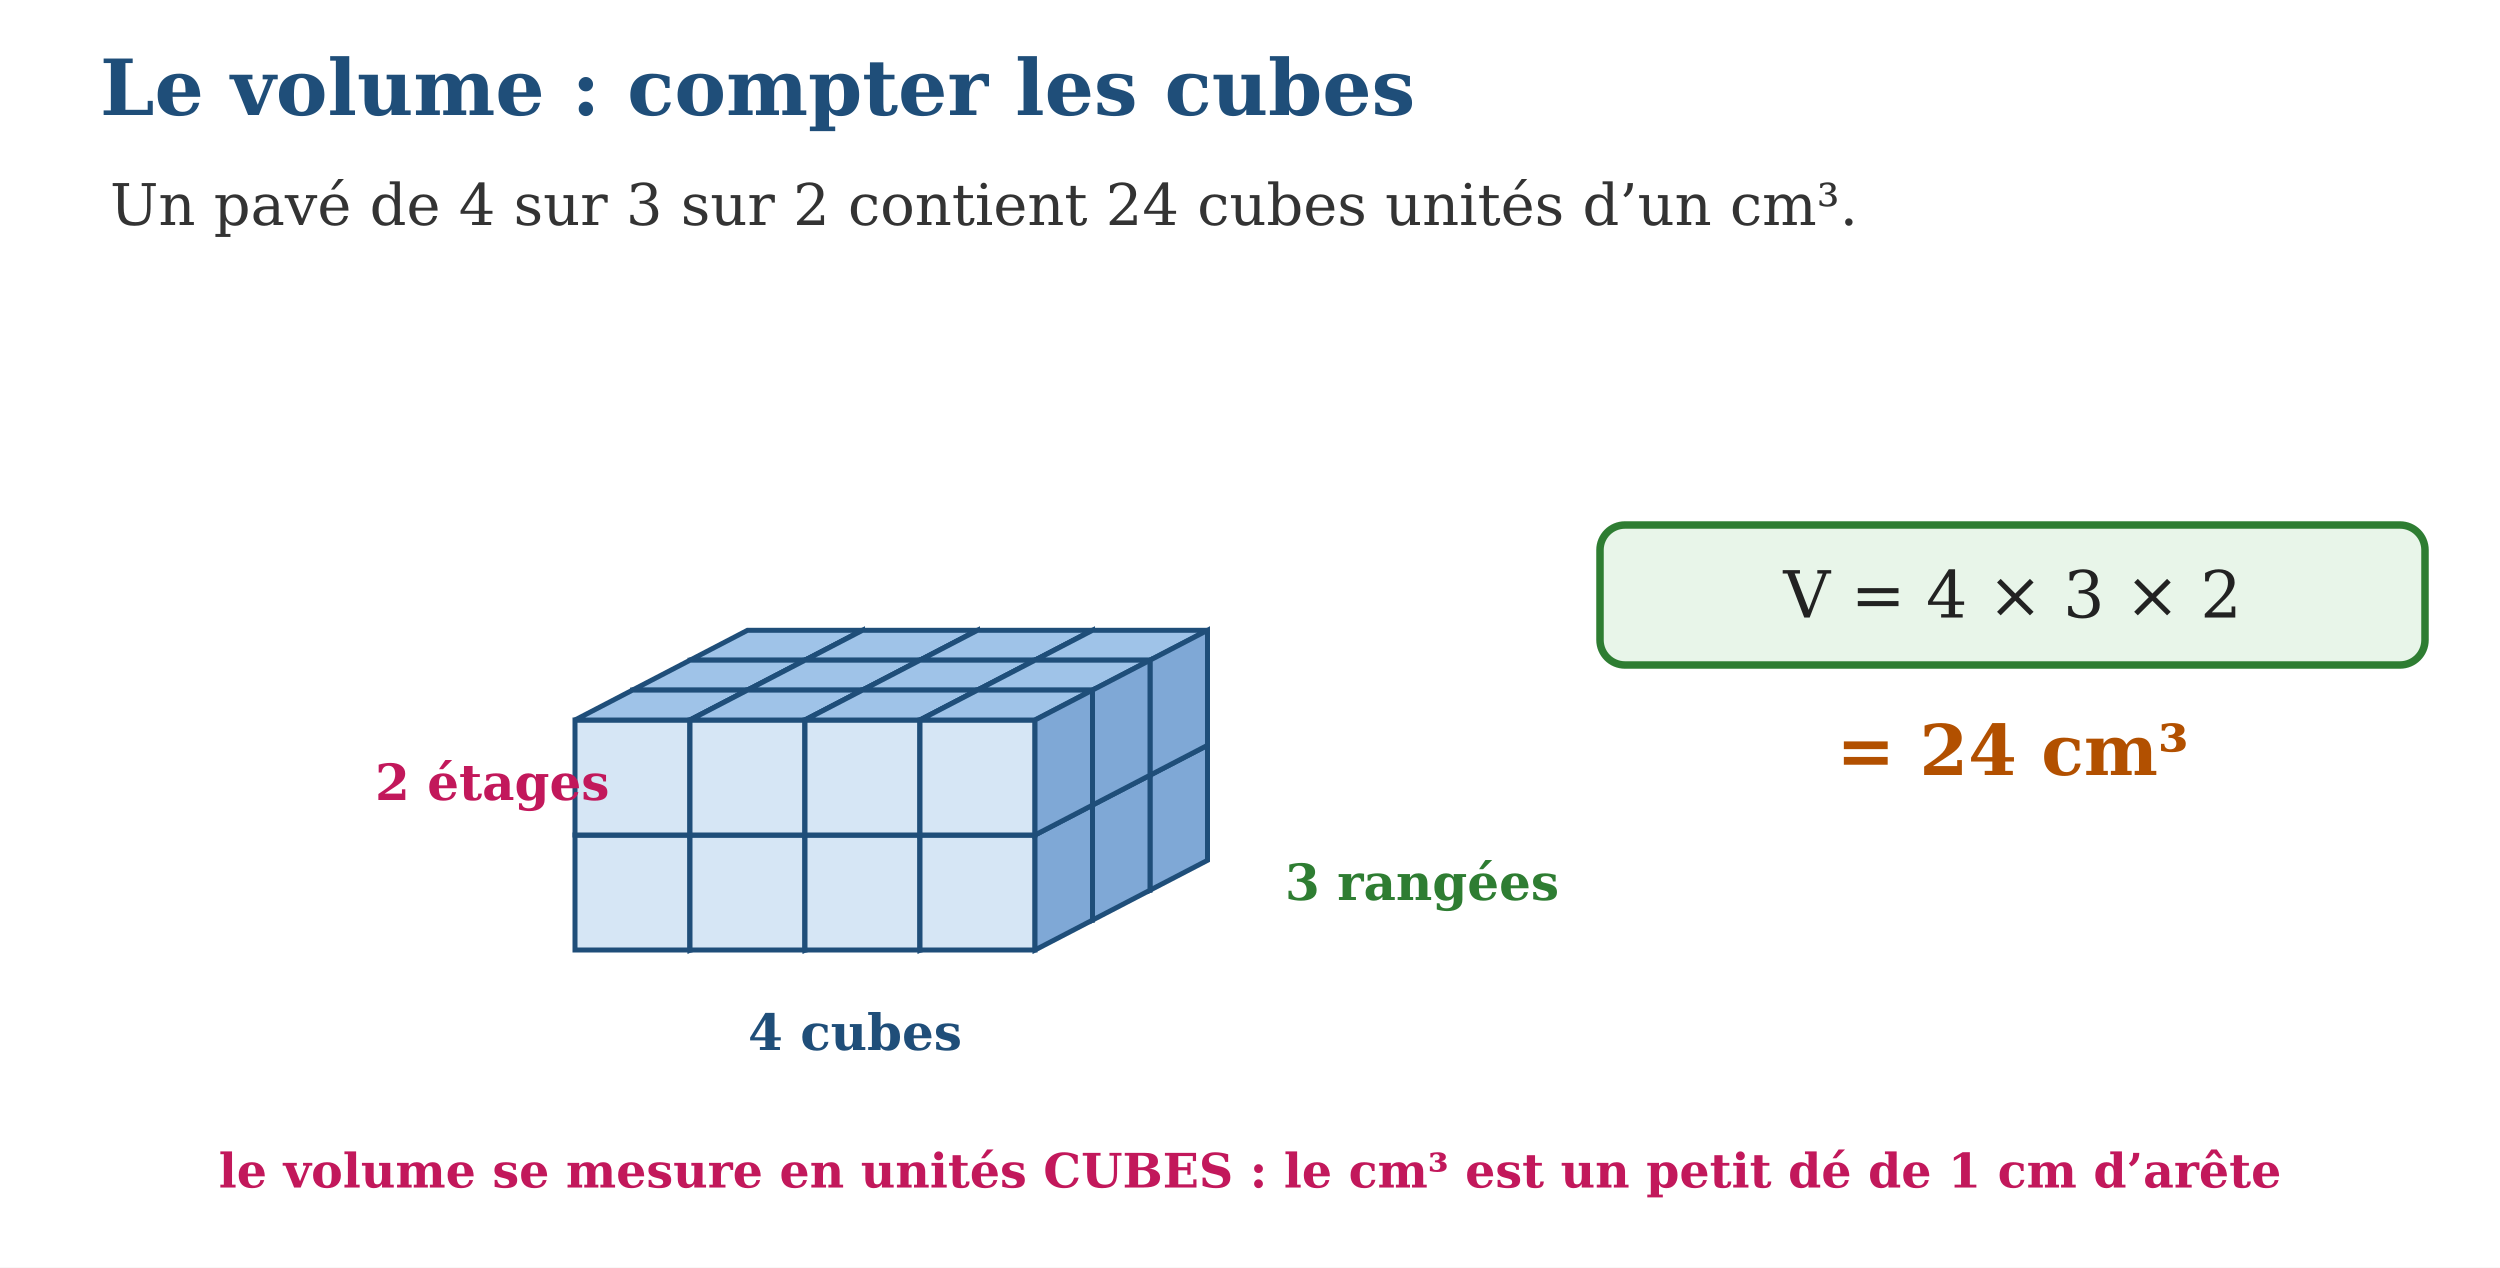
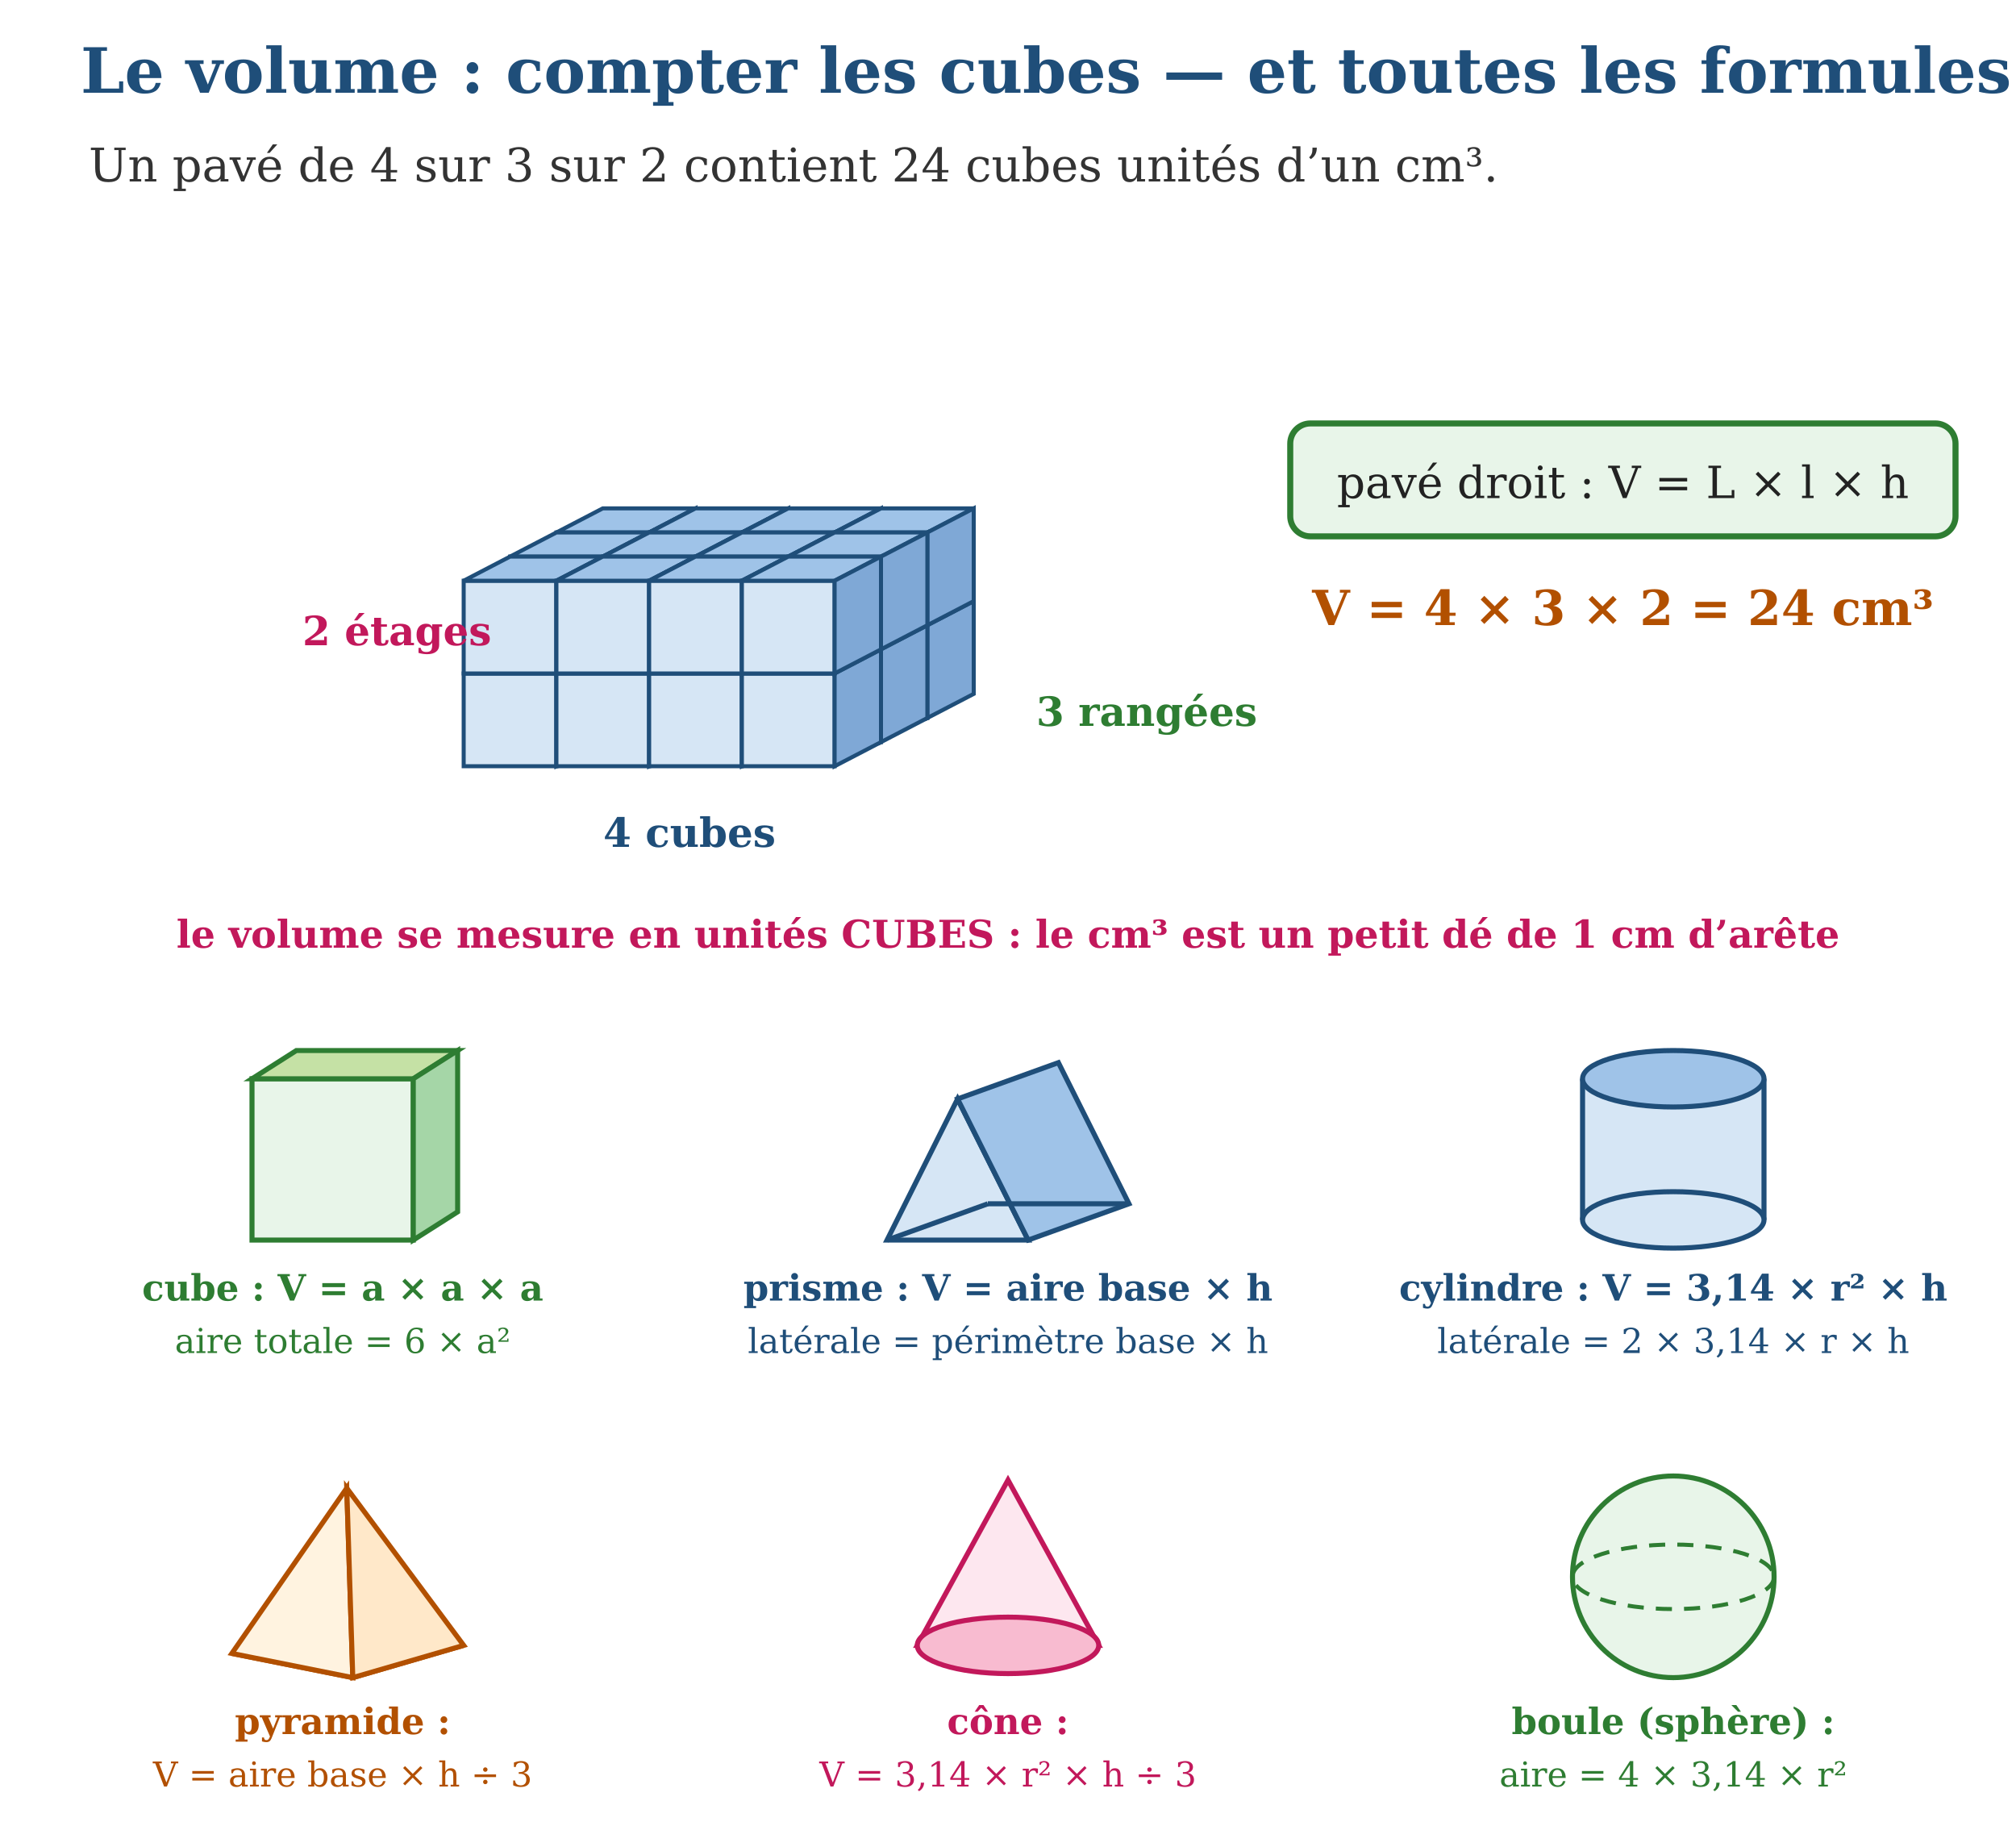
- <svg xmlns="http://www.w3.org/2000/svg" width="1000" height="507">
+ <svg xmlns="http://www.w3.org/2000/svg" width="1000" height="916">
  <rect width="100%" height="100%" fill="white" />
-   <text x="40" y="46" font-family="DejaVu Serif" font-size="31" font-weight="bold" fill="#1F4E79">Le volume : compter les cubes</text>
+   <text x="40" y="46" font-family="DejaVu Serif" font-size="31" font-weight="bold" fill="#1F4E79">Le volume : compter les cubes — et toutes les formules</text>
  <text x="44" y="90" font-family="DejaVu Serif" font-size="23" fill="#333">Un pavé de 4 sur 3 sur 2 contient 24 cubes unités d’un cm³.</text>
  <rect x="276" y="310.08" width="46" height="46" fill="#D6E6F5" stroke="#1F4E79" stroke-width="2" />
  <polygon points="276,310.08 299,298.12 345,298.12 322,310.08" fill="#9FC3E8" stroke="#1F4E79" stroke-width="2" />
  <polygon points="322,310.08 345,298.12 345,344.12 322,356.08" fill="#7FA8D6" stroke="#1F4E79" stroke-width="2" />
  <rect x="322" y="310.08" width="46" height="46" fill="#D6E6F5" stroke="#1F4E79" stroke-width="2" />
  <polygon points="322,310.08 345,298.12 391,298.12 368,310.08" fill="#9FC3E8" stroke="#1F4E79" stroke-width="2" />
  <polygon points="368,310.08 391,298.12 391,344.12 368,356.08" fill="#7FA8D6" stroke="#1F4E79" stroke-width="2" />
  <rect x="368" y="310.08" width="46" height="46" fill="#D6E6F5" stroke="#1F4E79" stroke-width="2" />
  <polygon points="368,310.08 391,298.12 437,298.12 414,310.08" fill="#9FC3E8" stroke="#1F4E79" stroke-width="2" />
  <polygon points="414,310.08 437,298.12 437,344.12 414,356.08" fill="#7FA8D6" stroke="#1F4E79" stroke-width="2" />
  <rect x="414" y="310.08" width="46" height="46" fill="#D6E6F5" stroke="#1F4E79" stroke-width="2" />
  <polygon points="414,310.08 437,298.12 483,298.12 460,310.08" fill="#9FC3E8" stroke="#1F4E79" stroke-width="2" />
  <polygon points="460,310.08 483,298.12 483,344.12 460,356.08" fill="#7FA8D6" stroke="#1F4E79" stroke-width="2" />
  <rect x="276" y="264.08" width="46" height="46" fill="#D6E6F5" stroke="#1F4E79" stroke-width="2" />
  <polygon points="276,264.08 299,252.12 345,252.12 322,264.08" fill="#9FC3E8" stroke="#1F4E79" stroke-width="2" />
  <polygon points="322,264.08 345,252.12 345,298.12 322,310.08" fill="#7FA8D6" stroke="#1F4E79" stroke-width="2" />
  <rect x="322" y="264.08" width="46" height="46" fill="#D6E6F5" stroke="#1F4E79" stroke-width="2" />
  <polygon points="322,264.08 345,252.12 391,252.12 368,264.08" fill="#9FC3E8" stroke="#1F4E79" stroke-width="2" />
  <polygon points="368,264.08 391,252.12 391,298.12 368,310.08" fill="#7FA8D6" stroke="#1F4E79" stroke-width="2" />
  <rect x="368" y="264.08" width="46" height="46" fill="#D6E6F5" stroke="#1F4E79" stroke-width="2" />
  <polygon points="368,264.08 391,252.12 437,252.12 414,264.08" fill="#9FC3E8" stroke="#1F4E79" stroke-width="2" />
  <polygon points="414,264.08 437,252.12 437,298.12 414,310.08" fill="#7FA8D6" stroke="#1F4E79" stroke-width="2" />
  <rect x="414" y="264.08" width="46" height="46" fill="#D6E6F5" stroke="#1F4E79" stroke-width="2" />
  <polygon points="414,264.08 437,252.12 483,252.12 460,264.08" fill="#9FC3E8" stroke="#1F4E79" stroke-width="2" />
  <polygon points="460,264.08 483,252.12 483,298.12 460,310.08" fill="#7FA8D6" stroke="#1F4E79" stroke-width="2" />
  <rect x="253" y="322.04" width="46" height="46" fill="#D6E6F5" stroke="#1F4E79" stroke-width="2" />
  <polygon points="253,322.04 276,310.08 322,310.08 299,322.04" fill="#9FC3E8" stroke="#1F4E79" stroke-width="2" />
  <polygon points="299,322.04 322,310.08 322,356.08 299,368.04" fill="#7FA8D6" stroke="#1F4E79" stroke-width="2" />
  <rect x="299" y="322.04" width="46" height="46" fill="#D6E6F5" stroke="#1F4E79" stroke-width="2" />
  <polygon points="299,322.04 322,310.08 368,310.08 345,322.04" fill="#9FC3E8" stroke="#1F4E79" stroke-width="2" />
  <polygon points="345,322.04 368,310.08 368,356.08 345,368.04" fill="#7FA8D6" stroke="#1F4E79" stroke-width="2" />
  <rect x="345" y="322.04" width="46" height="46" fill="#D6E6F5" stroke="#1F4E79" stroke-width="2" />
  <polygon points="345,322.04 368,310.08 414,310.08 391,322.04" fill="#9FC3E8" stroke="#1F4E79" stroke-width="2" />
  <polygon points="391,322.04 414,310.08 414,356.08 391,368.04" fill="#7FA8D6" stroke="#1F4E79" stroke-width="2" />
  <rect x="391" y="322.04" width="46" height="46" fill="#D6E6F5" stroke="#1F4E79" stroke-width="2" />
  <polygon points="391,322.04 414,310.08 460,310.08 437,322.04" fill="#9FC3E8" stroke="#1F4E79" stroke-width="2" />
  <polygon points="437,322.04 460,310.08 460,356.08 437,368.04" fill="#7FA8D6" stroke="#1F4E79" stroke-width="2" />
  <rect x="253" y="276.04" width="46" height="46" fill="#D6E6F5" stroke="#1F4E79" stroke-width="2" />
  <polygon points="253,276.04 276,264.08 322,264.08 299,276.04" fill="#9FC3E8" stroke="#1F4E79" stroke-width="2" />
  <polygon points="299,276.04 322,264.08 322,310.08 299,322.04" fill="#7FA8D6" stroke="#1F4E79" stroke-width="2" />
  <rect x="299" y="276.04" width="46" height="46" fill="#D6E6F5" stroke="#1F4E79" stroke-width="2" />
  <polygon points="299,276.04 322,264.08 368,264.08 345,276.04" fill="#9FC3E8" stroke="#1F4E79" stroke-width="2" />
  <polygon points="345,276.04 368,264.08 368,310.08 345,322.04" fill="#7FA8D6" stroke="#1F4E79" stroke-width="2" />
  <rect x="345" y="276.04" width="46" height="46" fill="#D6E6F5" stroke="#1F4E79" stroke-width="2" />
  <polygon points="345,276.04 368,264.08 414,264.08 391,276.04" fill="#9FC3E8" stroke="#1F4E79" stroke-width="2" />
  <polygon points="391,276.04 414,264.08 414,310.08 391,322.04" fill="#7FA8D6" stroke="#1F4E79" stroke-width="2" />
  <rect x="391" y="276.04" width="46" height="46" fill="#D6E6F5" stroke="#1F4E79" stroke-width="2" />
  <polygon points="391,276.04 414,264.08 460,264.08 437,276.04" fill="#9FC3E8" stroke="#1F4E79" stroke-width="2" />
  <polygon points="437,276.04 460,264.08 460,310.08 437,322.04" fill="#7FA8D6" stroke="#1F4E79" stroke-width="2" />
  <rect x="230" y="334" width="46" height="46" fill="#D6E6F5" stroke="#1F4E79" stroke-width="2" />
  <polygon points="230,334 253,322.04 299,322.04 276,334" fill="#9FC3E8" stroke="#1F4E79" stroke-width="2" />
  <polygon points="276,334 299,322.04 299,368.04 276,380" fill="#7FA8D6" stroke="#1F4E79" stroke-width="2" />
  <rect x="276" y="334" width="46" height="46" fill="#D6E6F5" stroke="#1F4E79" stroke-width="2" />
  <polygon points="276,334 299,322.04 345,322.04 322,334" fill="#9FC3E8" stroke="#1F4E79" stroke-width="2" />
  <polygon points="322,334 345,322.04 345,368.04 322,380" fill="#7FA8D6" stroke="#1F4E79" stroke-width="2" />
  <rect x="322" y="334" width="46" height="46" fill="#D6E6F5" stroke="#1F4E79" stroke-width="2" />
  <polygon points="322,334 345,322.04 391,322.04 368,334" fill="#9FC3E8" stroke="#1F4E79" stroke-width="2" />
  <polygon points="368,334 391,322.04 391,368.04 368,380" fill="#7FA8D6" stroke="#1F4E79" stroke-width="2" />
  <rect x="368" y="334" width="46" height="46" fill="#D6E6F5" stroke="#1F4E79" stroke-width="2" />
  <polygon points="368,334 391,322.04 437,322.04 414,334" fill="#9FC3E8" stroke="#1F4E79" stroke-width="2" />
  <polygon points="414,334 437,322.04 437,368.04 414,380" fill="#7FA8D6" stroke="#1F4E79" stroke-width="2" />
  <rect x="230" y="288" width="46" height="46" fill="#D6E6F5" stroke="#1F4E79" stroke-width="2" />
  <polygon points="230,288 253,276.04 299,276.04 276,288" fill="#9FC3E8" stroke="#1F4E79" stroke-width="2" />
  <polygon points="276,288 299,276.04 299,322.04 276,334" fill="#7FA8D6" stroke="#1F4E79" stroke-width="2" />
  <rect x="276" y="288" width="46" height="46" fill="#D6E6F5" stroke="#1F4E79" stroke-width="2" />
  <polygon points="276,288 299,276.04 345,276.04 322,288" fill="#9FC3E8" stroke="#1F4E79" stroke-width="2" />
  <polygon points="322,288 345,276.04 345,322.04 322,334" fill="#7FA8D6" stroke="#1F4E79" stroke-width="2" />
  <rect x="322" y="288" width="46" height="46" fill="#D6E6F5" stroke="#1F4E79" stroke-width="2" />
  <polygon points="322,288 345,276.04 391,276.04 368,288" fill="#9FC3E8" stroke="#1F4E79" stroke-width="2" />
  <polygon points="368,288 391,276.04 391,322.04 368,334" fill="#7FA8D6" stroke="#1F4E79" stroke-width="2" />
  <rect x="368" y="288" width="46" height="46" fill="#D6E6F5" stroke="#1F4E79" stroke-width="2" />
  <polygon points="368,288 391,276.04 437,276.04 414,288" fill="#9FC3E8" stroke="#1F4E79" stroke-width="2" />
  <polygon points="414,288 437,276.04 437,322.04 414,334" fill="#7FA8D6" stroke="#1F4E79" stroke-width="2" />
  <text x="342" y="420" font-family="DejaVu Serif" font-size="20" fill="#1F4E79" font-weight="bold" text-anchor="middle">4 cubes</text>
  <text x="514" y="360" font-family="DejaVu Serif" font-size="20" fill="#2E7D32" font-weight="bold" text-anchor="start">3 rangées</text>
  <text x="150" y="320" font-family="DejaVu Serif" font-size="20" fill="#C2185B" font-weight="bold" text-anchor="start">2 étages</text>
  <rect x="640" y="210" width="330" height="56" rx="10" fill="#E8F5E9" stroke="#2E7D32" stroke-width="3" />
-   <text x="805" y="247" font-family="DejaVu Serif" font-size="26" fill="#222" font-weight="normal" text-anchor="middle">V = 4 × 3 × 2</text>
-   <text x="805" y="310" font-family="DejaVu Serif" font-size="28" fill="#B25000" font-weight="bold" text-anchor="middle">= 24 cm³</text>
-   <text x="500" y="475" font-family="DejaVu Serif" font-size="19" fill="#C2185B" font-weight="bold" text-anchor="middle">le volume se mesure en unités CUBES : le cm³ est un petit dé de 1 cm d’arête</text>
+   <text x="805" y="247" font-family="DejaVu Serif" font-size="22" fill="#222" font-weight="normal" text-anchor="middle">pavé droit : V = L × l × h</text>
+   <text x="805" y="310" font-family="DejaVu Serif" font-size="24" fill="#B25000" font-weight="bold" text-anchor="middle">V = 4 × 3 × 2 = 24 cm³</text>
+   <text x="500" y="470" font-family="DejaVu Serif" font-size="19" fill="#C2185B" font-weight="bold" text-anchor="middle">le volume se mesure en unités CUBES : le cm³ est un petit dé de 1 cm d’arête</text>
+   <rect x="125" y="535" width="80" height="80" fill="#E8F5E9" stroke="#2E7D32" stroke-width="2.5" />
+   <polygon points="125,535 147,521 227,521 205,535" fill="#C5E1A5" stroke="#2E7D32" stroke-width="2.5" />
+   <polygon points="205,535 227,521 227,601 205,615" fill="#A5D6A7" stroke="#2E7D32" stroke-width="2.5" />
+   <text x="170" y="645" font-family="DejaVu Serif" font-size="18" fill="#2E7D32" font-weight="bold" text-anchor="middle">cube : V = a × a × a</text>
+   <text x="170" y="671" font-family="DejaVu Serif" font-size="17" fill="#2E7D32" font-weight="normal" text-anchor="middle">aire totale = 6 × a²</text>
+   <polygon points="440,615 510,615 475,545" fill="#D6E6F5" stroke="#1F4E79" stroke-width="2.5" />
+   <polygon points="510,615 560,597 525,527 475,545" fill="#9FC3E8" stroke="#1F4E79" stroke-width="2.5" />
+   <line x1="440" y1="615" x2="490" y2="597" stroke="#1F4E79" stroke-width="2.5" />
+   <line x1="490" y1="597" x2="560" y2="597" stroke="#1F4E79" stroke-width="2.5" />
+   <text x="500" y="645" font-family="DejaVu Serif" font-size="18" fill="#1F4E79" font-weight="bold" text-anchor="middle">prisme : V = aire base × h</text>
+   <text x="500" y="671" font-family="DejaVu Serif" font-size="17" fill="#1F4E79" font-weight="normal" text-anchor="middle">latérale = périmètre base × h</text>
+   <rect x="785" y="535" width="90" height="70" fill="#D6E6F5" stroke="none" />
+   <line x1="785" y1="535" x2="785" y2="605" stroke="#1F4E79" stroke-width="2.5" />
+   <line x1="875" y1="535" x2="875" y2="605" stroke="#1F4E79" stroke-width="2.5" />
+   <ellipse cx="830" cy="605" rx="45" ry="14" fill="#D6E6F5" stroke="#1F4E79" stroke-width="2.5" />
+   <ellipse cx="830" cy="535" rx="45" ry="14" fill="#9FC3E8" stroke="#1F4E79" stroke-width="2.5" />
+   <text x="830" y="645" font-family="DejaVu Serif" font-size="18" fill="#1F4E79" font-weight="bold" text-anchor="middle">cylindre : V = 3,14 × r² × h</text>
+   <text x="830" y="671" font-family="DejaVu Serif" font-size="17" fill="#1F4E79" font-weight="normal" text-anchor="middle">latérale = 2 × 3,14 × r × h</text>
+   <polygon points="115,820 175,832 230,816 170,808" fill="#FFE0B2" stroke="#B25000" stroke-width="2.5" />
+   <polygon points="115,820 175,832 172,738" fill="#FFF3E0" stroke="#B25000" stroke-width="2.5" />
+   <polygon points="175,832 230,816 172,738" fill="#FFE8C9" stroke="#B25000" stroke-width="2.5" />
+   <text x="170" y="860" font-family="DejaVu Serif" font-size="18" fill="#B25000" font-weight="bold" text-anchor="middle">pyramide :</text>
+   <text x="170" y="886" font-family="DejaVu Serif" font-size="17" fill="#B25000" font-weight="normal" text-anchor="middle">V = aire base × h ÷ 3</text>
+   <polygon points="455,816 545,816 500,734" fill="#FDE7EF" stroke="#C2185B" stroke-width="2.5" />
+   <ellipse cx="500" cy="816" rx="45" ry="14" fill="#F8BBD0" stroke="#C2185B" stroke-width="2.5" />
+   <text x="500" y="860" font-family="DejaVu Serif" font-size="18" fill="#C2185B" font-weight="bold" text-anchor="middle">cône :</text>
+   <text x="500" y="886" font-family="DejaVu Serif" font-size="17" fill="#C2185B" font-weight="normal" text-anchor="middle">V = 3,14 × r² × h ÷ 3</text>
+   <circle cx="830" cy="782" r="50" fill="#E8F5E9" stroke="#2E7D32" stroke-width="2.5" />
+   <ellipse cx="830" cy="782" rx="50" ry="16" fill="none" stroke="#2E7D32" stroke-width="2" stroke-dasharray="8 6" />
+   <text x="830" y="860" font-family="DejaVu Serif" font-size="18" fill="#2E7D32" font-weight="bold" text-anchor="middle">boule (sphère) :</text>
+   <text x="830" y="886" font-family="DejaVu Serif" font-size="17" fill="#2E7D32" font-weight="normal" text-anchor="middle">aire = 4 × 3,14 × r²</text>
</svg>
